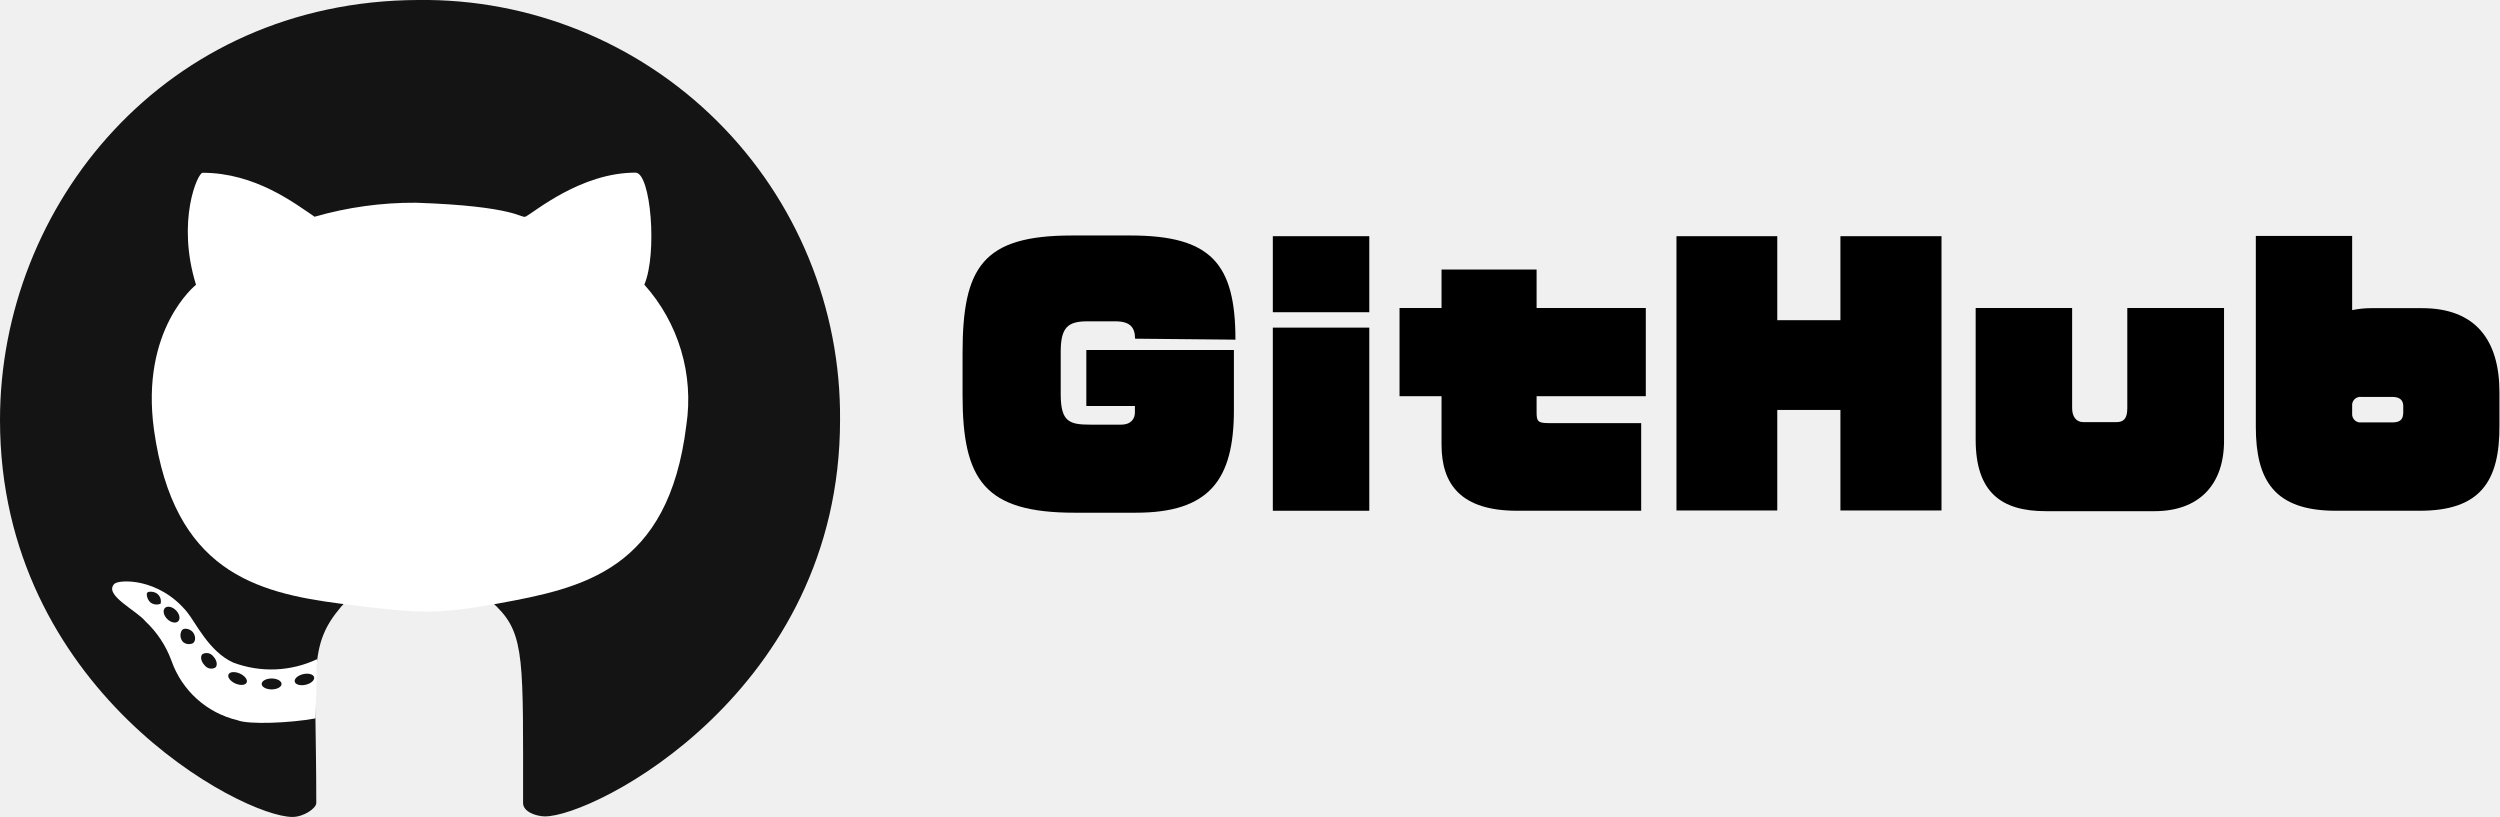
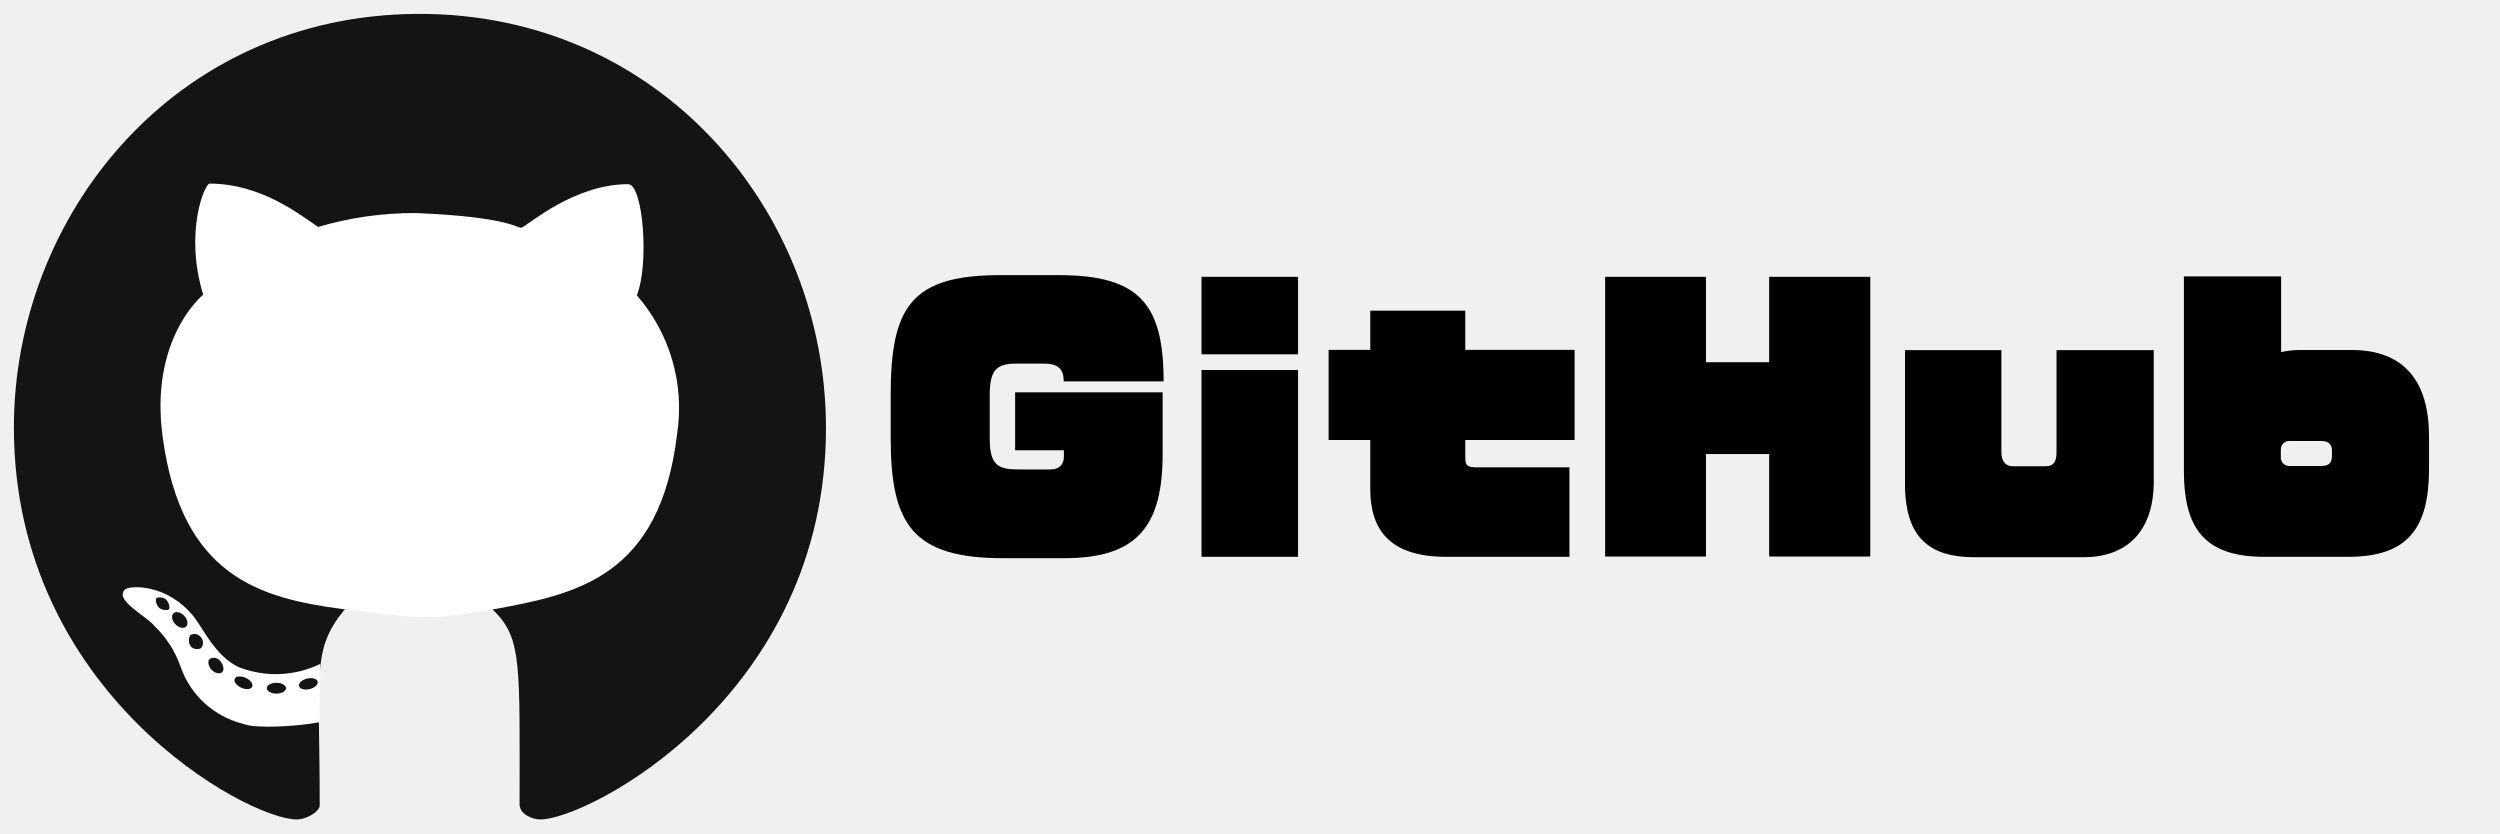
- <svg xmlns="http://www.w3.org/2000/svg" viewBox="0 0 178.56 58.35">
+ <svg xmlns="http://www.w3.org/2000/svg" viewBox="0 0 180 60">
  <defs>
-     <style>.cls-1{fill:#141414;}.cls-2{fill:#fff;}</style>
+     <style>.cls-1,.cls-3{fill:#fff;}.cls-1{opacity:0;}.cls-2{fill:#141414;}</style>
  </defs>
  <g id="レイヤー_2" data-name="レイヤー 2">
    <g id="レイヤー_1-2" data-name="レイヤー 1">
-       <path class="cls-1" d="M38.9,58.31C42.41,58.35,60,49.4,60,30A29.76,29.76,0,0,0,29.84,0C11.78.08,0,14.68,0,30,0,49.24,17.28,58.35,20.89,58.35c.79,0,1.7-.61,1.7-1,0-9.48-.6-11.21,1.76-14s8.08-3.07,11.15,0c2,2,1.86,3.93,1.86,14C37.36,58,38.32,58.3,38.9,58.31Z" />
-       <path class="cls-2" d="M37.54,15.47c.63-.31,3.93-3.14,7.85-3.14,1.1,0,1.57,5.81.63,8a12.3,12.3,0,0,1,3,10.05C47.74,40.74,41.64,42,35.5,43.12c-4.4.78-5.56.71-11.15,0C18.22,42.33,12.41,40.76,11,30.71c-1-7.22,3-10.37,3-10.37-1.41-4.55.12-8,.47-8,3.77,0,6.6,2.2,8,3.14a25.59,25.59,0,0,1,7.24-1C36.91,14.72,37.23,15.63,37.54,15.47Z" />
-       <path class="cls-2" d="M22.54,51.31c-1.78.33-4.8.46-5.58.13a6.6,6.6,0,0,1-4.71-4.24,7.31,7.31,0,0,0-1.87-2.83c-.64-.78-3-1.88-2.21-2.67.31-.31,3.14-.47,5.18,2,.64.78,1.57,2.83,3.3,3.62a7.69,7.69,0,0,0,6-.24Z" />
-       <ellipse class="cls-1" cx="19.4" cy="48.85" rx="0.71" ry="0.39" />
-       <ellipse class="cls-1" cx="16.96" cy="48.46" rx="0.39" ry="0.71" transform="translate(-34.21 44.37) rotate(-66.14)" />
-       <path class="cls-1" d="M15.38,47.68a.59.59,0,0,1-.77-.17c-.26-.26-.32-.64-.15-.79a.6.6,0,0,1,.78.17C15.49,47.15,15.56,47.53,15.38,47.68Z" />
-       <ellipse class="cls-1" cx="21.75" cy="48.53" rx="0.71" ry="0.39" transform="translate(-10.24 6.04) rotate(-12.83)" />
-       <path class="cls-1" d="M13,45c.17-.18.58-.09.78.16s.21.64,0,.78a.66.66,0,0,1-.7-.08A.7.7,0,0,1,13,45Z" />
-       <ellipse class="cls-1" cx="12.25" cy="43.9" rx="0.44" ry="0.67" transform="translate(-27.45 21.52) rotate(-45)" />
-       <path class="cls-1" d="M10.52,42.33c.09-.11.5-.09.71.08a.68.68,0,0,1,.24.71.73.73,0,0,1-.71-.08C10.52,42.85,10.43,42.44,10.52,42.33Z" />
-       <path d="M81.07,24.19c0-.81-.36-1.24-1.41-1.24h-2c-1.44,0-1.9.48-1.9,2.2v3c0,2,.63,2.18,2.14,2.18h2.16c.74,0,1-.43,1-.88V29H77.59V25H88.13v4.3c0,5-1.78,7.32-7,7.32H76.75c-6.43,0-8-2.33-8-8.4v-3c0-6.12,1.42-8.4,7.8-8.4h4.2c5.74,0,7.49,2,7.49,7.44Z" />
-       <path d="M90.91,22.3V16.87H97.8V22.3Zm0,14.18V23.4H97.8V36.48Z" />
-       <path d="M109.75,28.3v1.15c0,.65.1.77.87.77h6.6v6.26h-8.86c-4,0-5.4-1.87-5.4-4.72V28.3h-3V22h3V19.25h6.79V22h7.8V28.3Z" />
-       <path d="M131.45,36.46V29.28h-4.51v7.18h-7.2V16.87h7.2v6h4.51v-6h7.22V36.46Z" />
-       <path d="M153.89,36.51h-7.78c-3.17,0-5-1.35-5-5.11V22H148v7.15c0,.58.27,1,.8,1h2.35c.5,0,.79-.21.79-1V22h6.91V31.4C158.88,34.68,157,36.51,153.89,36.51Z" />
-       <path d="M172.83,36.48h-6c-4.39,0-5.71-2.18-5.71-6V16.85H168v5.3a6.7,6.7,0,0,1,1.37-.14H173c3.79,0,5.52,2.26,5.52,6v2.33C178.56,34.44,177.1,36.48,172.83,36.48ZM171.65,29c0-.36-.19-.65-.77-.65h-2.21A.59.59,0,0,0,168,29v.53a.59.59,0,0,0,.67.64h2.21c.58,0,.77-.24.77-.72Z" />
+       <rect class="cls-1" width="180" height="60" />
+       <path class="cls-2" d="M38.9,59c3.43,0,20.57-8.86,20.57-28.18C59.47,15.13,47.45.92,30.08,1,12.48,1.08,1,15.59,1,30.78,1,49.94,17.84,59,21.36,59c.76,0,1.66-.6,1.66-1,0-9.42-.59-11.14,1.7-14s7.88-3,10.87,0c2,2,1.82,3.91,1.82,13.91C37.41,58.63,38.34,59,38.9,59Z" />
+       <path class="cls-3" d="M37.58,16.38c.61-.31,3.83-3.12,7.65-3.12,1.07,0,1.53,5.77.62,8a12.35,12.35,0,0,1,2.9,10C47.52,41.5,41.58,42.77,35.59,43.86c-4.28.78-5.41.71-10.87,0-6-.78-11.63-2.35-13-12.34-1-7.17,2.91-10.3,2.91-10.3-1.38-4.53.12-8,.46-8,3.67,0,6.43,2.18,7.81,3.12a24.49,24.49,0,0,1,7.06-1C37,15.63,37.27,16.53,37.58,16.38Z" />
+       <path class="cls-3" d="M23,52c-1.74.33-4.69.46-5.44.13a6.42,6.42,0,0,1-4.59-4.21,7.38,7.38,0,0,0-1.82-2.82c-.63-.78-2.93-1.87-2.16-2.65.31-.31,3.06-.47,5,2,.62.78,1.53,2.81,3.21,3.59a7.33,7.33,0,0,0,5.86-.24Z" />
+       <ellipse class="cls-2" cx="19.9" cy="49.55" rx="0.69" ry="0.39" />
+       <ellipse class="cls-2" cx="17.53" cy="49.16" rx="0.39" ry="0.69" transform="translate(-34.46 44.57) rotate(-65.33)" />
+       <path class="cls-2" d="M16,48.39c-.16.16-.51.1-.76-.16s-.31-.64-.14-.79a.59.59,0,0,1,.76.16C16.1,47.87,16.16,48.24,16,48.39Z" />
+       <ellipse class="cls-2" cx="22.2" cy="49.24" rx="0.69" ry="0.39" transform="translate(-10.74 6.43) rotate(-13.31)" />
+       <path class="cls-2" d="M13.7,45.73a.58.58,0,0,1,.77.16.59.59,0,0,1,0,.78.64.64,0,0,1-.69-.08A.73.73,0,0,1,13.7,45.73Z" />
+       <ellipse class="cls-2" cx="12.94" cy="44.64" rx="0.44" ry="0.66" transform="translate(-27.18 21.18) rotate(-43.52)" />
+       <path class="cls-2" d="M11.25,43.08c.09-.11.49-.09.69.07s.32.6.23.71-.48.08-.69-.08S11.16,43.19,11.25,43.08Z" />
+       <path d="M76.59,27.46c0-.84-.36-1.28-1.42-1.28h-2c-1.45,0-1.91.49-1.91,2.27v3.11c0,2,.63,2.24,2.15,2.24H75.6c.75,0,1-.44,1-.91v-.47H73.09V28.25H83.71v4.42c0,5.18-1.79,7.52-7.07,7.52h-4.4c-6.49,0-8.11-2.39-8.11-8.63V28.45c0-6.3,1.43-8.64,7.87-8.64h4.23c5.78,0,7.55,2.05,7.55,7.65Z" />
+       <path d="M86.51,25.51V19.93h6.95v5.58Zm0,14.58V26.64h6.95V40.09Z" />
+       <path d="M105.5,31.68v1.18c0,.67.1.79.88.79H113v6.44H104.1c-4,0-5.44-1.92-5.44-4.86V31.68h-3V25.19h3V22.37h6.84v2.82h7.87v6.49Z" />
+       <path d="M127.38,40.07V32.69h-4.55v7.38h-7.26V19.93h7.26v6.15h4.55V19.93h7.28V40.07Z" />
+       <path d="M150,40.12h-7.84c-3.2,0-5-1.38-5-5.26V25.21h6.94v7.36c0,.59.27,1,.8,1h2.37c.51,0,.8-.22.8-1V25.21h7v9.65C155,38.24,153.17,40.12,150,40.12Z" />
+       <path d="M169.08,40.09H163c-4.43,0-5.76-2.24-5.76-6.19v-14h7v5.45a6.21,6.21,0,0,1,1.38-.15h3.7c3.83,0,5.57,2.32,5.57,6.22v2.4C174.87,38,173.39,40.09,169.08,40.09Zm-1.18-7.67c0-.37-.19-.67-.78-.67H164.9a.6.6,0,0,0-.68.59v.55a.61.61,0,0,0,.68.66h2.22c.59,0,.78-.24.78-.74Z" />
    </g>
  </g>
</svg>
